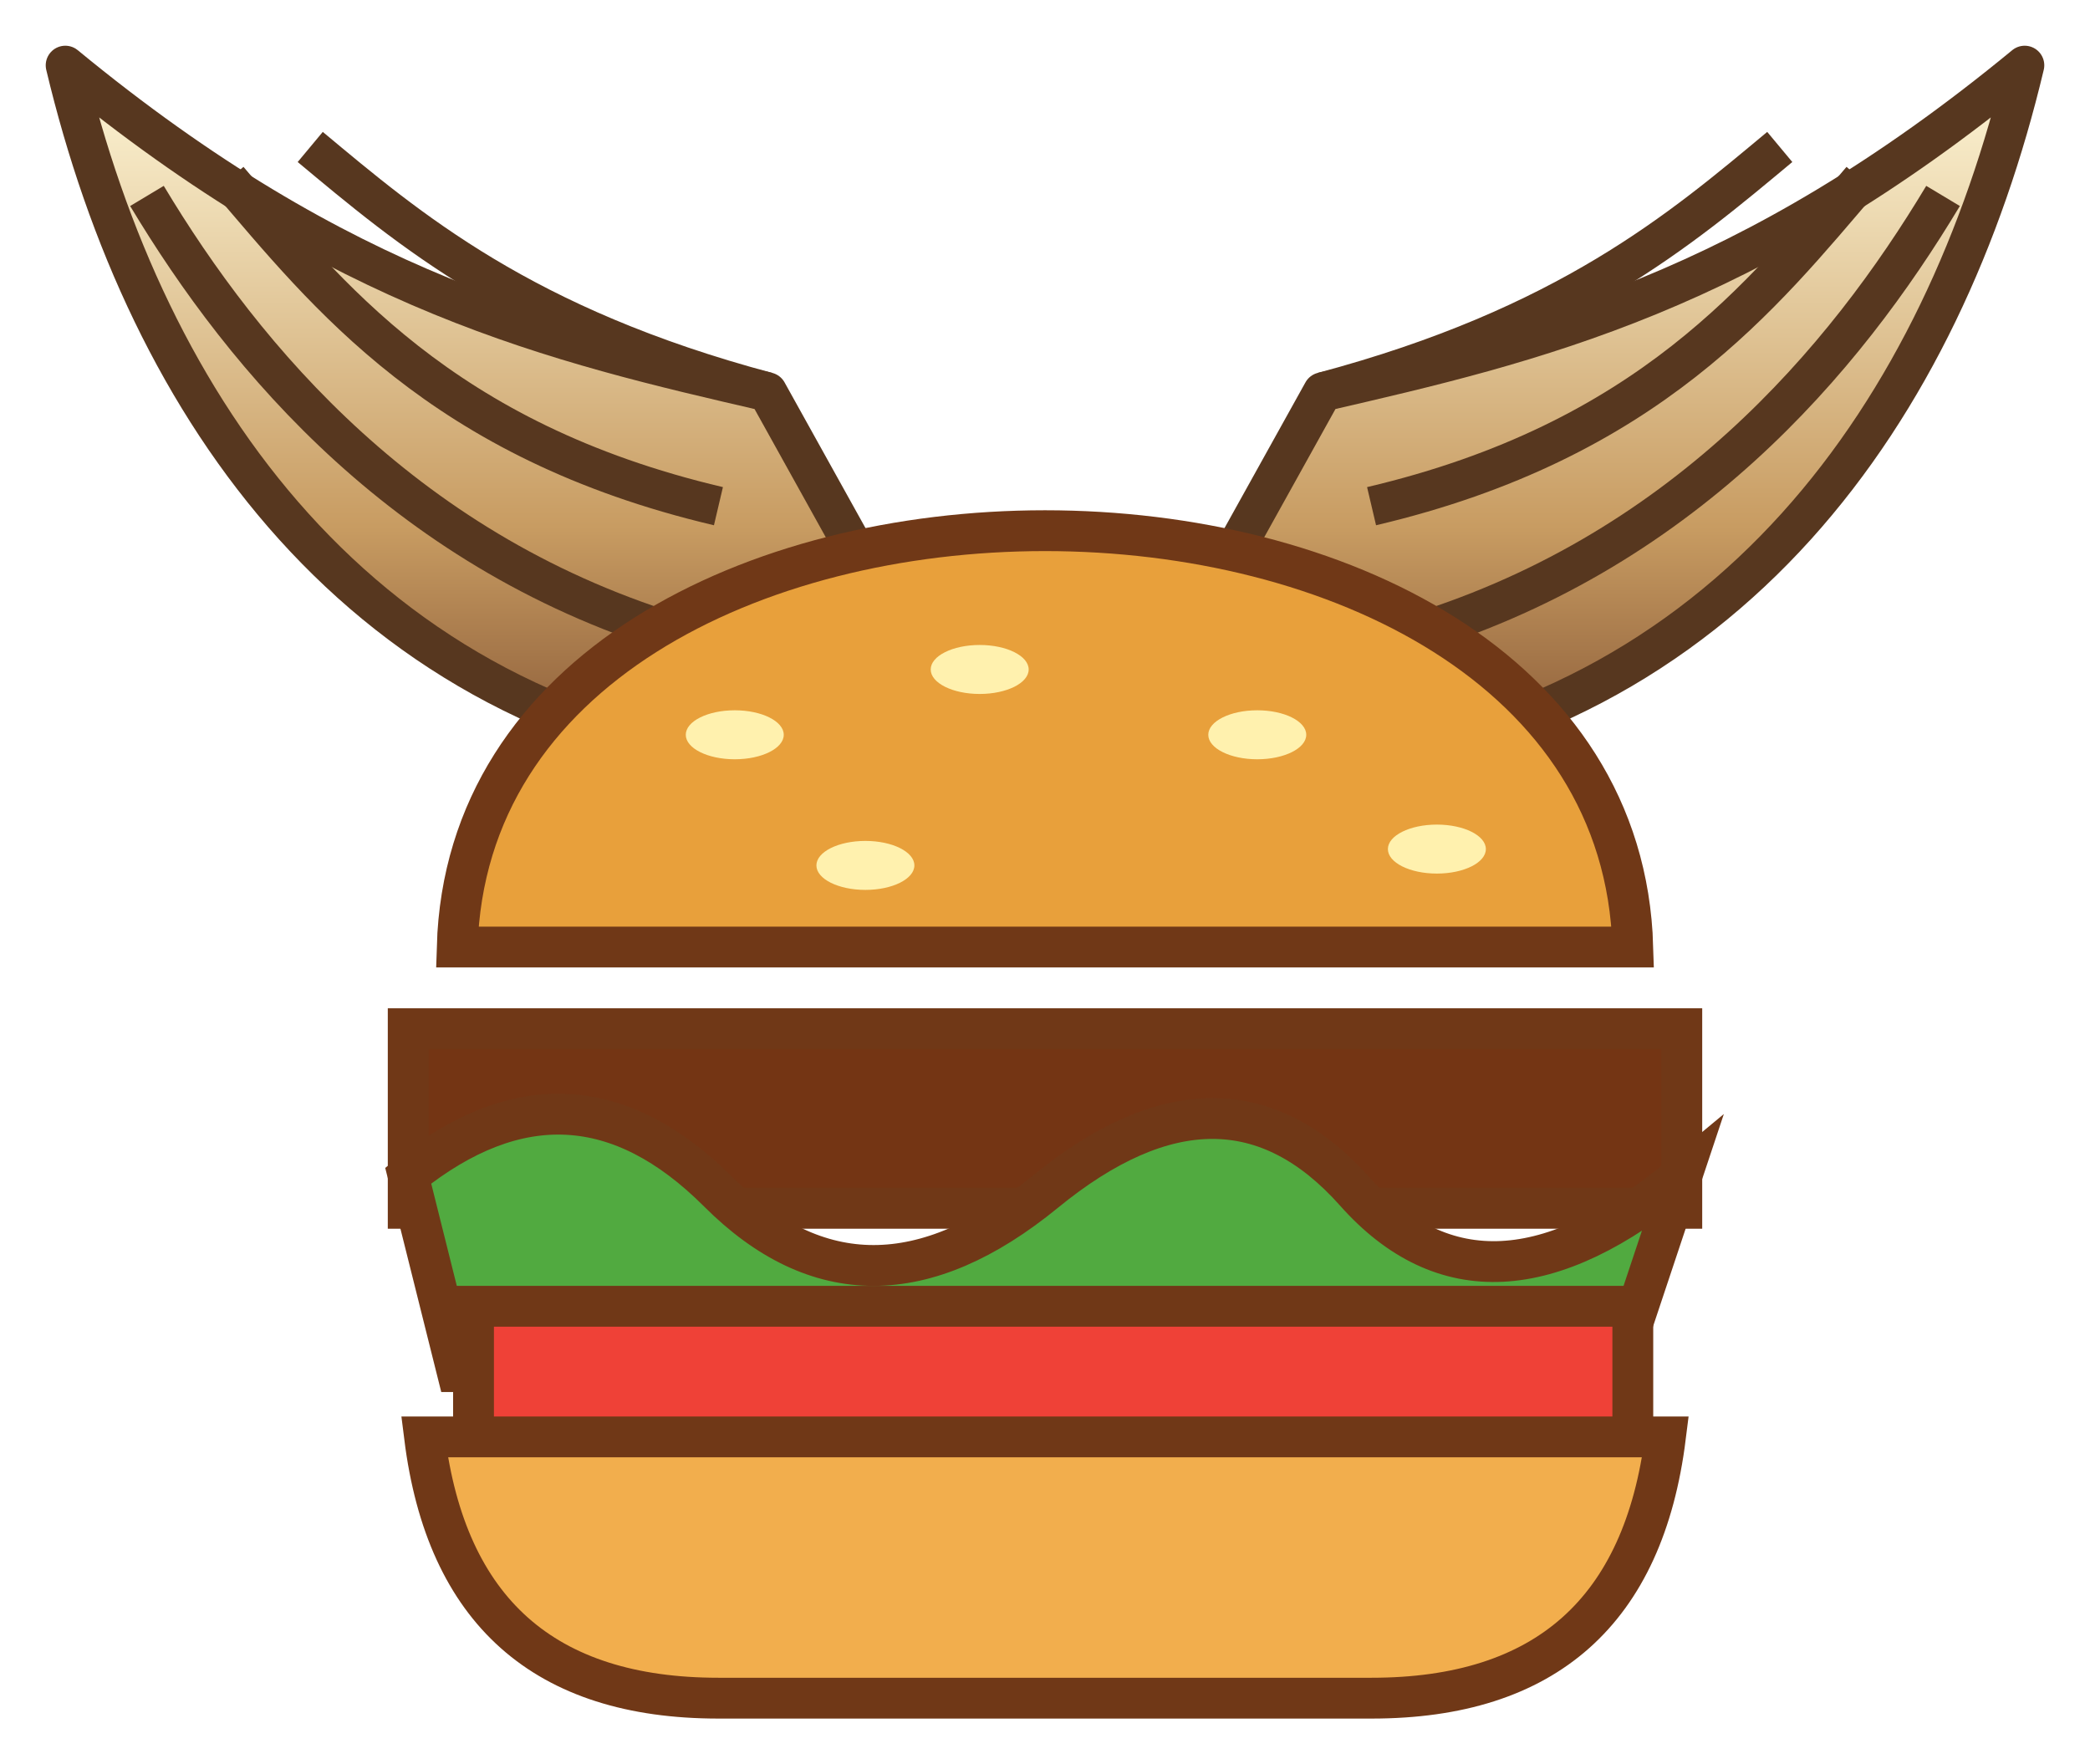
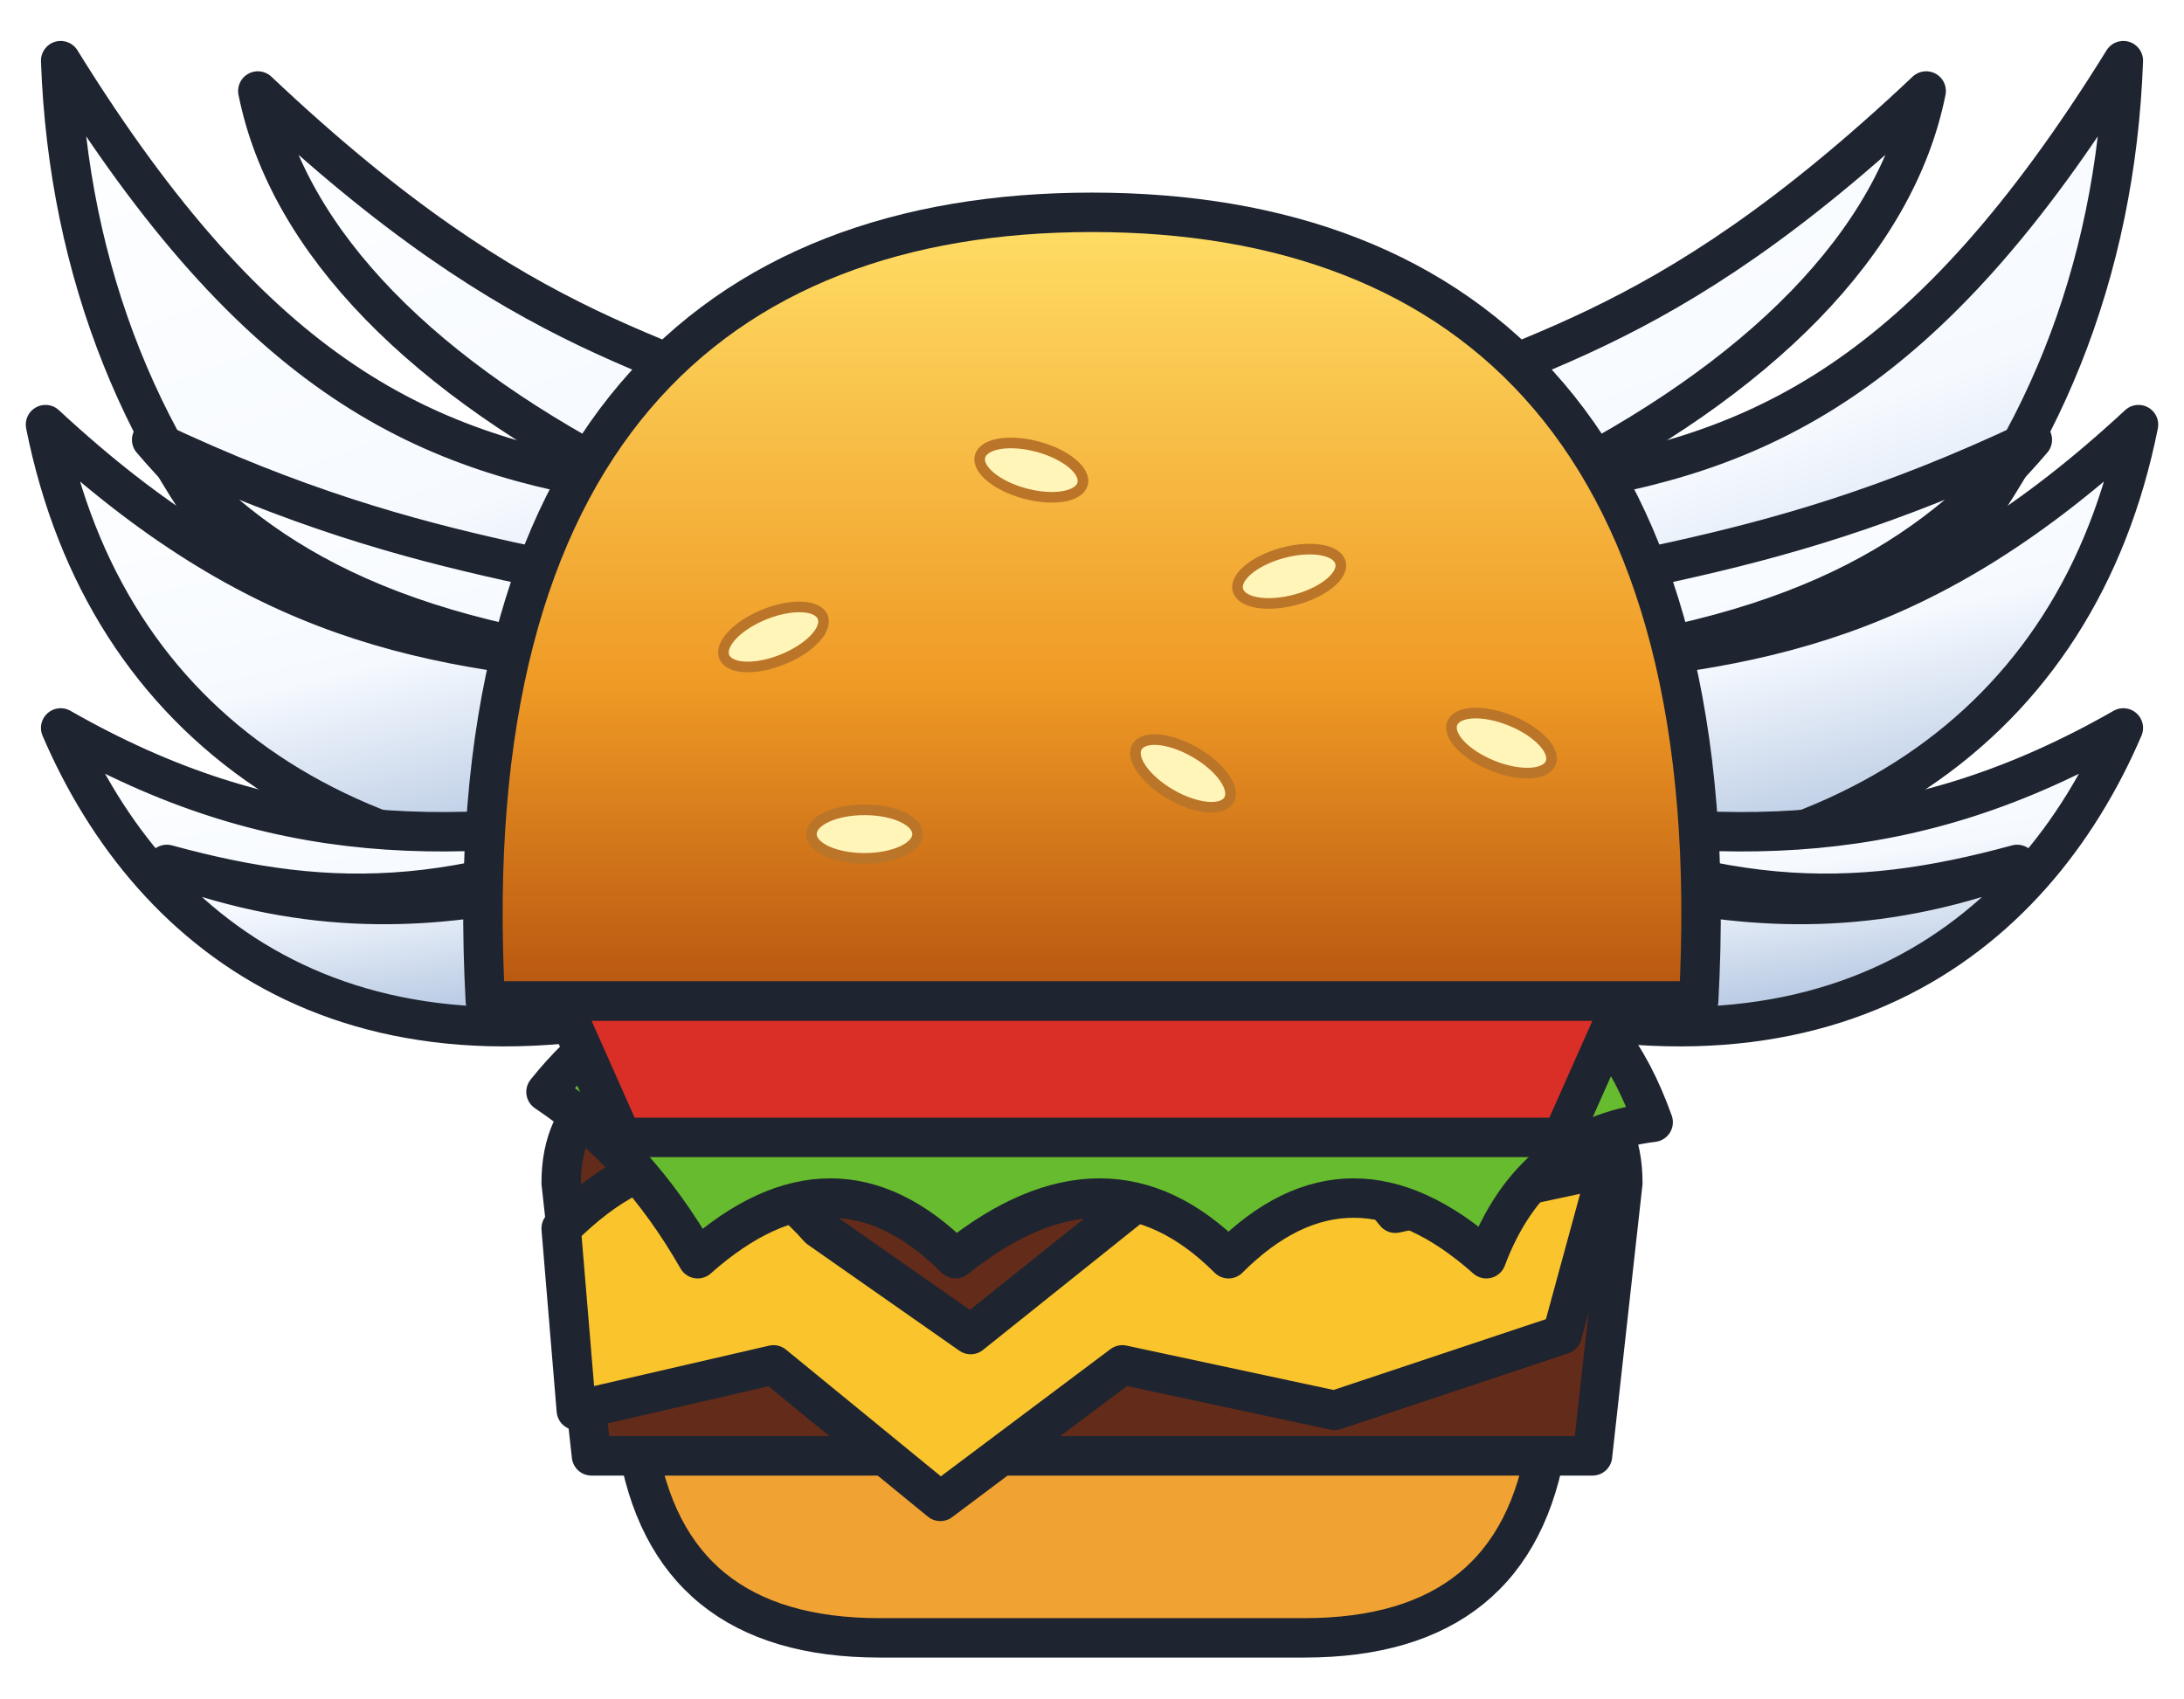
- <svg xmlns="http://www.w3.org/2000/svg" viewBox="0 0 128 108">
+ <svg xmlns="http://www.w3.org/2000/svg" viewBox="0 0 144 112">
  <defs>
-     <linearGradient id="w" x2="0" y2="1">
-       <stop stop-color="#fff8d9" />
-       <stop offset=".6" stop-color="#c89c62" />
-       <stop offset="1" stop-color="#744328" />
+     <linearGradient id="bun" x1="0" y1="0" x2="0" y2="1">
+       <stop stop-color="#ffde65" />
+       <stop offset=".6" stop-color="#ef9a25" />
+       <stop offset="1" stop-color="#b75510" />
+     </linearGradient>
+     <linearGradient id="feather" x1="0" y1="0" x2=".4" y2="1">
+       <stop stop-color="#fff" />
+       <stop offset=".6" stop-color="#f6faff" />
+       <stop offset="1" stop-color="#b6c8e2" />
    </linearGradient>
  </defs>
-   <g stroke="#57371f" stroke-width="2.4" stroke-linejoin="round">
-     <path fill="url(#w)" d="M47 47C22 44 9 25 4 4c17 14 30 17 43 20l15 27M81 47c25-3 38-22 43-43-17 14-30 17-43 20L66 51" />
-     <path fill="none" d="M42 39C25 34 15 22 9 12m35 19C27 27 20 18 14 11m33 13C32 20 25 14 19 9m67 30c17-5 27-17 33-27M84 31c17-4 24-13 30-20M81 24c15-4 22-10 28-15" />
+   <g stroke="#1e2430" stroke-width="2.6" stroke-linejoin="round">
+     <g fill="url(#feather)">
+       <path d="M54 58C24 53 5 32 4 4c13 21 24 26 38 28C28 25 19 16 17 6c18 17 27 17 39 23L67 60Z" />
+       <path d="M48 58C23 59 7 48 3 28c14 13 25 15 40 16C24 42 16 36 10 29c19 9 29 8 44 13Z" />
+       <path d="M49 65C24 73 10 62 4 48c14 8 26 8 42 5-15 7-24 7-35 4 19 7 31-2 45-3Z" />
+       <path d="M90 58c30-5 49-26 50-54-13 21-24 26-38 28 14-7 23-16 25-26-18 17-27 17-39 23L77 60Z" />
+       <path d="M96 58c25 1 41-10 45-30-14 13-25 15-40 16 19-2 27-8 33-15-19 9-29 8-44 13Z" />
+       <path d="M95 65c25 8 39-3 45-17-14 8-26 8-42 5 15 7 24 7 35 4-19 7-31-2-45-3Z" />
+     </g>
+     <path fill="#f0a332" d="M42 95h60q-2 13-16 13H58q-14 0-16-13Z" />
+     <path fill="#632b19" d="M37 78q0-8 11-8h48q11 0 11 8l-2 18H39Z" />
+     <path fill="#f9c42c" d="M37 81q9-9 17 0l10 7 10-8q11-9 18 0l14-3-3 11-15 5-14-3-12 9-11-9-13 3Z" />
+     <path fill="#67bb2e" d="M36 72q8-10 18-4 9-10 18-1 12-9 19 0 13-7 18 7-8 1-11 9-9-8-17 0-8-8-18 0-8-8-17 0-4-7-10-11Z" />
+     <path fill="#d92f26" d="M37 66h70l-4 9H41Z" />
+     <path fill="url(#bun)" d="M32 66c-2-37 15-52 40-52s42 15 40 52Z" />
  </g>
-   <g stroke="#703817" stroke-width="2.5">
-     <path fill="#e8a03b" d="M28 58c1-34 71-34 72 0z" />
-     <path fill="#743514" d="M25 63h78v11H25z" />
-     <path fill="#51aa40" d="M25 72q10-8 19 1t20 0t19 0t20-1l-4 12H28z" />
-     <path fill="#ef4137" d="M29 80h71v9H29z" />
-     <path fill="#f2ae4d" d="M26 88h76q-2 16-18 16H44Q28 104 26 88z" />
-   </g>
-   <g fill="#fff1ae">
-     <ellipse cx="45" cy="45" rx="3" ry="1.5" />
-     <ellipse cx="60" cy="41" rx="3" ry="1.5" />
-     <ellipse cx="77" cy="45" rx="3" ry="1.5" />
-     <ellipse cx="88" cy="52" rx="3" ry="1.5" />
-     <ellipse cx="53" cy="53" rx="3" ry="1.5" />
+   <g fill="#fff5b9" stroke="#bb7528" stroke-width=".7">
+     <ellipse cx="51" cy="42" rx="3.5" ry="1.6" transform="rotate(-22 51 42)" />
+     <ellipse cx="68" cy="31" rx="3.5" ry="1.6" transform="rotate(15 68 31)" />
+     <ellipse cx="85" cy="38" rx="3.5" ry="1.6" transform="rotate(-15 85 38)" />
+     <ellipse cx="99" cy="49" rx="3.5" ry="1.6" transform="rotate(22 99 49)" />
+     <ellipse cx="57" cy="55" rx="3.5" ry="1.6" />
+     <ellipse cx="78" cy="51" rx="3.5" ry="1.6" transform="rotate(30 78 51)" />
  </g>
</svg>
